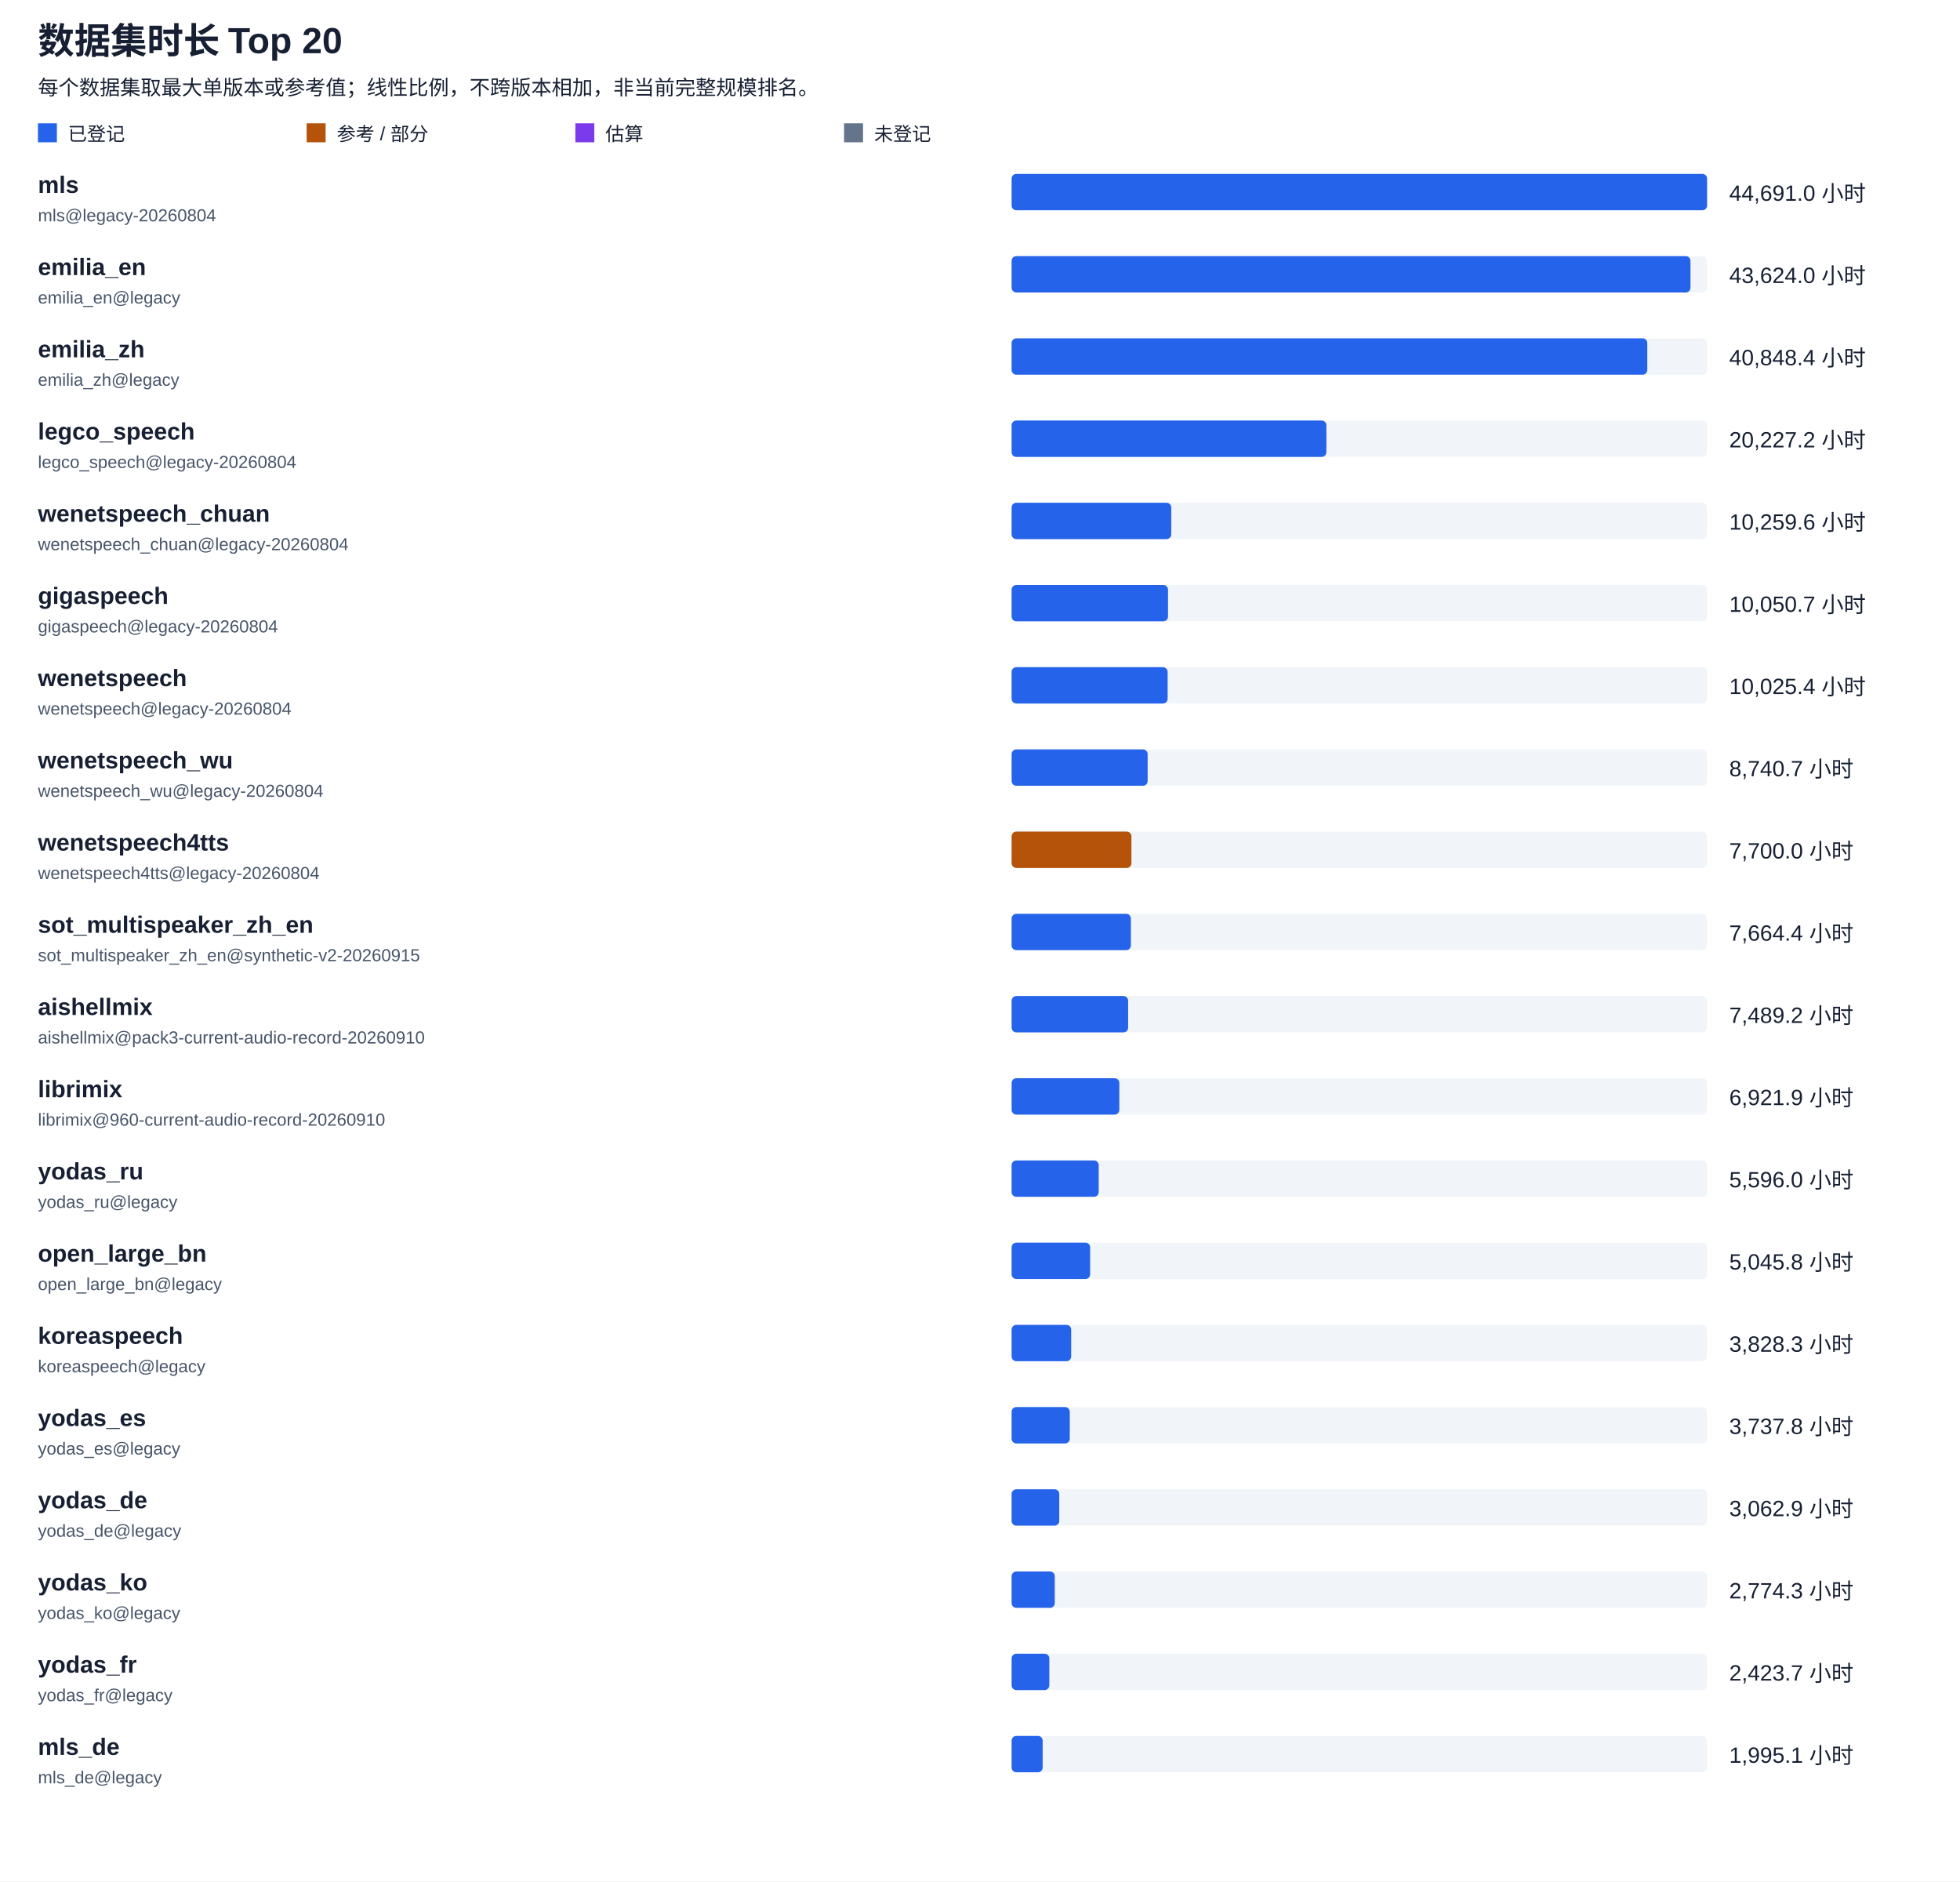
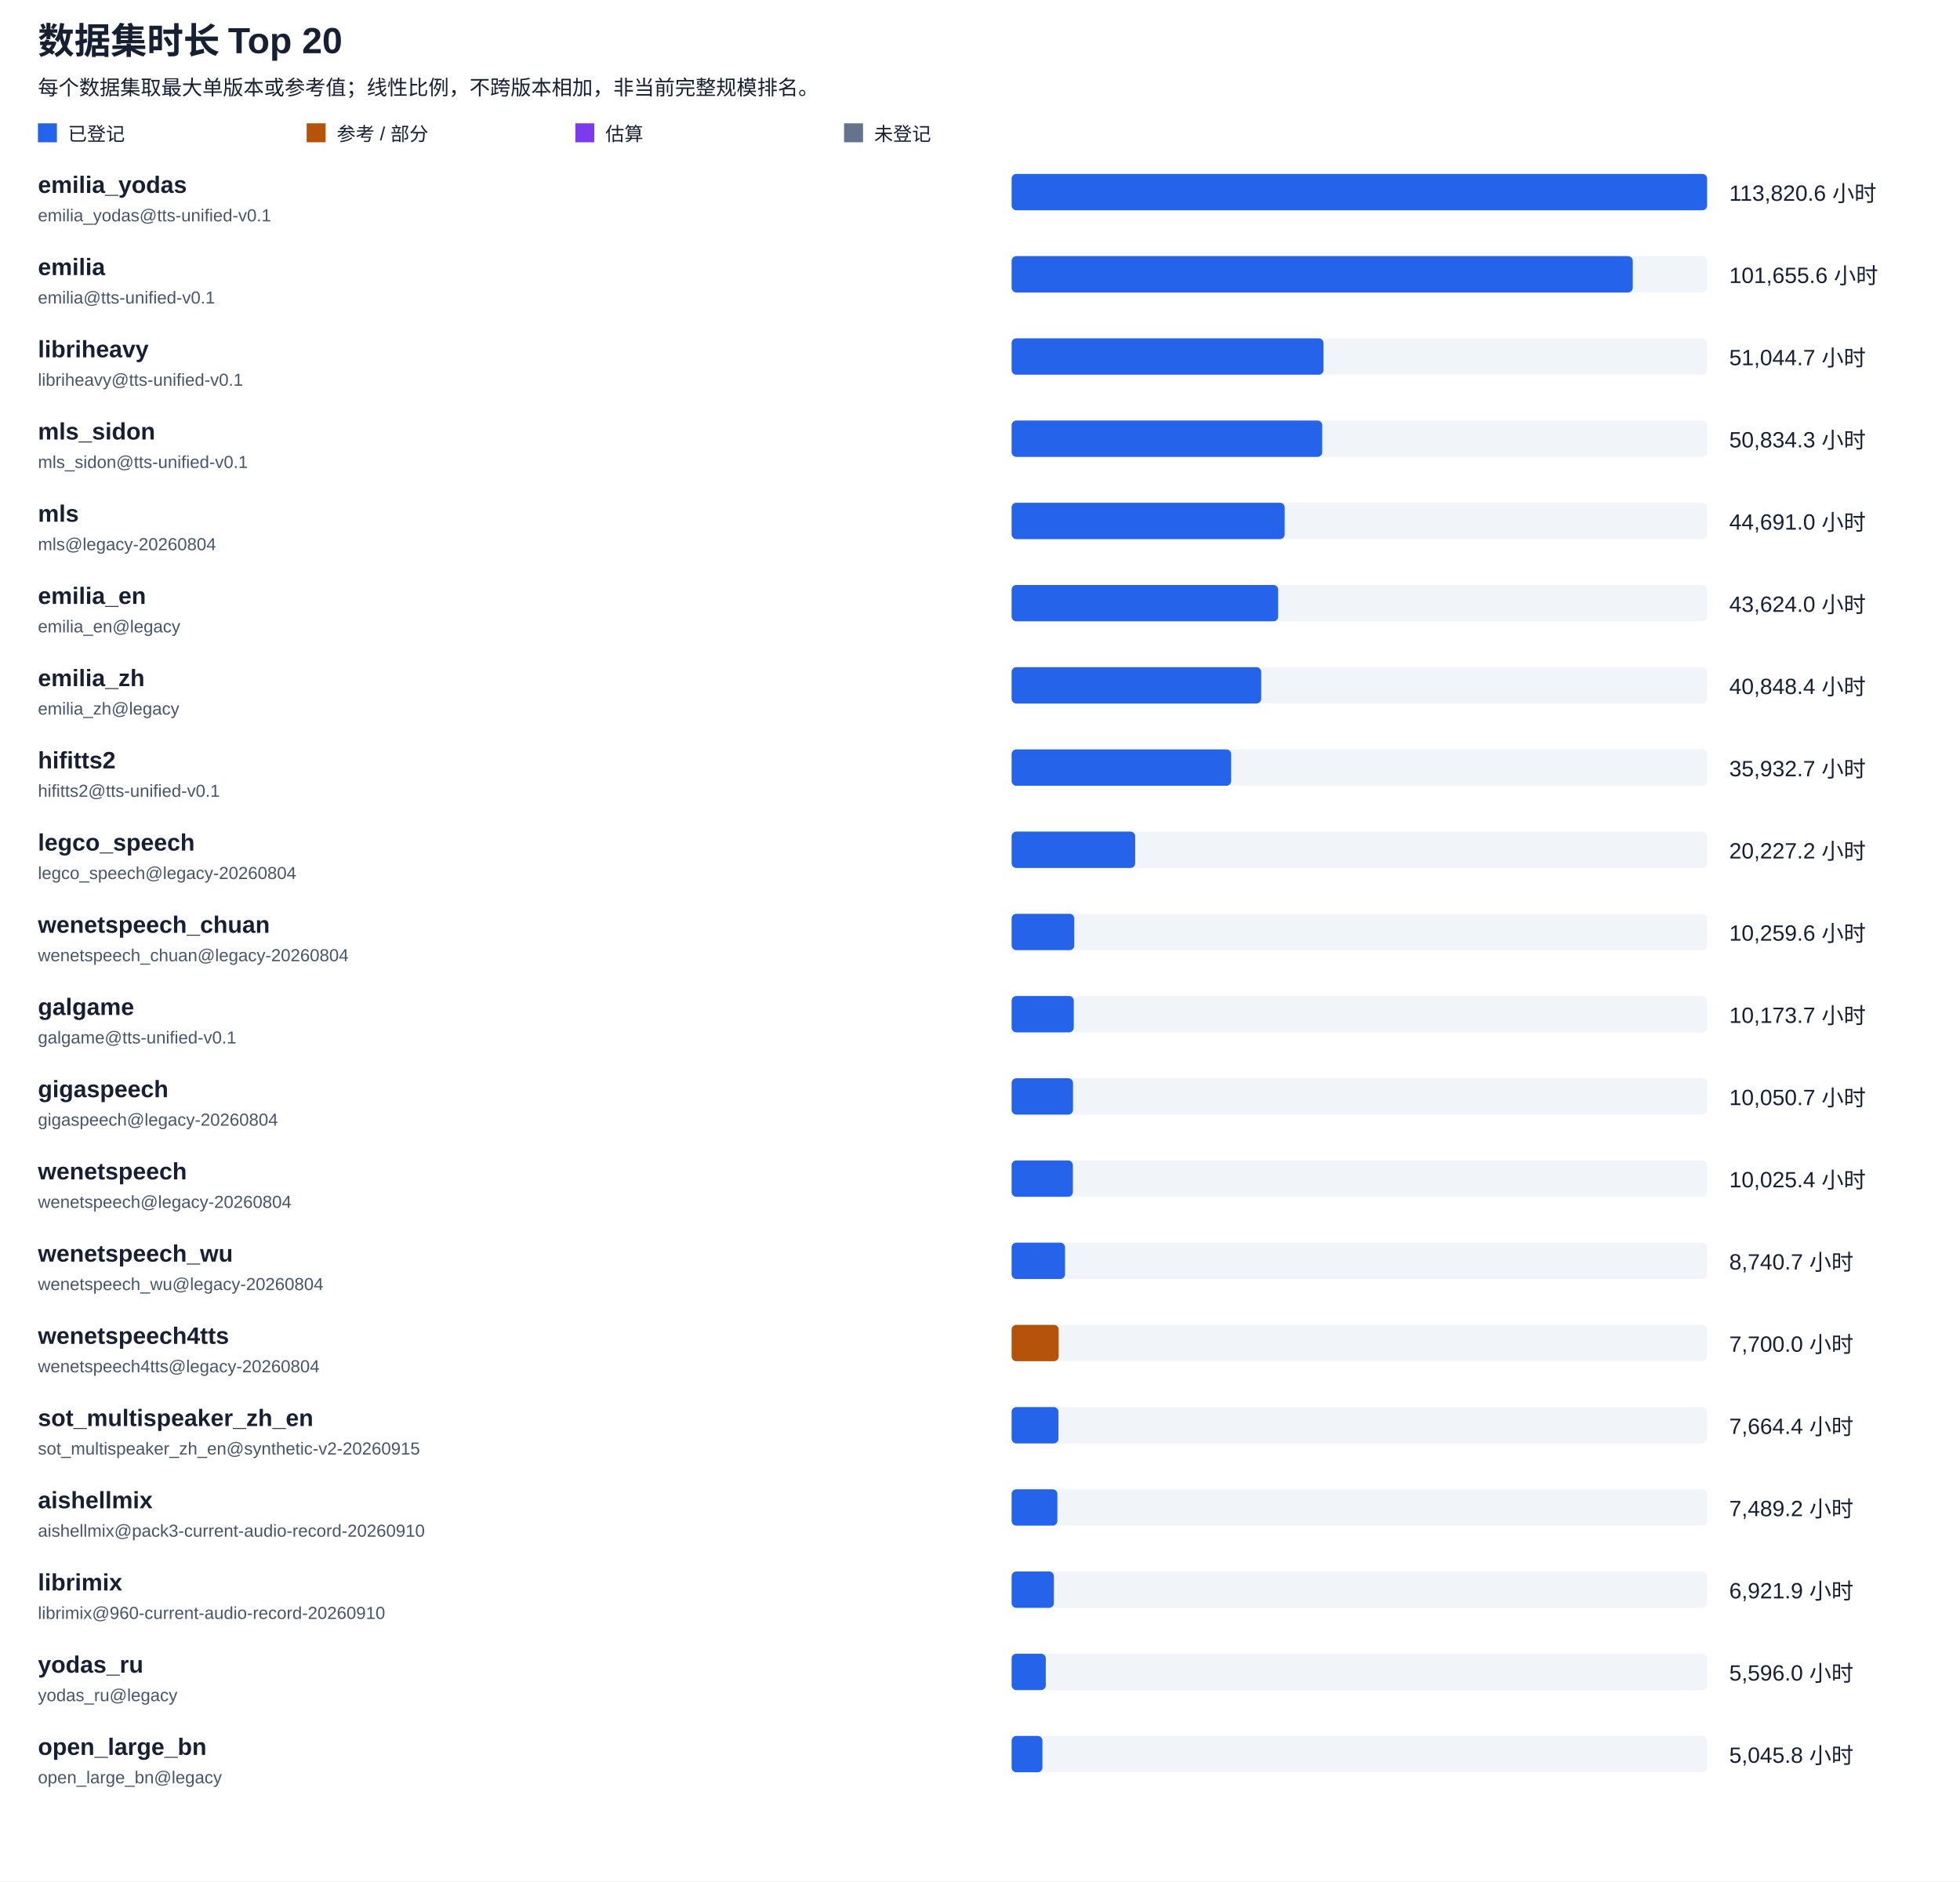
<svg xmlns="http://www.w3.org/2000/svg" width="1240" height="1190" viewBox="0 0 1240 1190" role="img" aria-labelledby="title desc">
  <rect width="100%" height="100%" fill="white" />
  <g font-family="Arial, Noto Sans CJK SC, Microsoft YaHei, sans-serif" fill="#172033">
    <text x="24" y="34" font-size="23" font-weight="700">数据集时长 Top 20</text>
    <text x="24" y="60" font-size="13">每个数据集取最大单版本或参考值；线性比例，不跨版本相加，非当前完整规模排名。</text>
    <rect x="24" y="78" width="12" height="12" fill="#2563eb" />
    <text x="43" y="89" font-size="12">已登记</text>
    <rect x="194" y="78" width="12" height="12" fill="#b45309" />
    <text x="213" y="89" font-size="12">参考 / 部分</text>
    <rect x="364" y="78" width="12" height="12" fill="#7c3aed" />
    <text x="383" y="89" font-size="12">估算</text>
    <rect x="534" y="78" width="12" height="12" fill="#64748b" />
    <text x="553" y="89" font-size="12">未登记</text>
-     <text x="24" y="122" font-size="15" font-weight="600">mls</text>
-     <text x="24" y="140" font-size="11" fill="#475569">mls@legacy-20260804</text>
+     <text x="24" y="122" font-size="15" font-weight="600">emilia_yodas</text>
+     <text x="24" y="140" font-size="11" fill="#475569">emilia_yodas@tts-unified-v0.1</text>
    <rect x="640" y="110" width="440" height="23" rx="3" fill="#f1f5f9" />
    <rect x="640" y="110" width="440.00" height="23" rx="3" fill="#2563eb" />
-     <text x="1094" y="127" font-size="14">44,691.0 小时</text>
-     <text x="24" y="174" font-size="15" font-weight="600">emilia_en</text>
-     <text x="24" y="192" font-size="11" fill="#475569">emilia_en@legacy</text>
+     <text x="1094" y="127" font-size="14">113,820.6 小时</text>
+     <text x="24" y="174" font-size="15" font-weight="600">emilia</text>
+     <text x="24" y="192" font-size="11" fill="#475569">emilia@tts-unified-v0.1</text>
    <rect x="640" y="162" width="440" height="23" rx="3" fill="#f1f5f9" />
-     <rect x="640" y="162" width="429.49" height="23" rx="3" fill="#2563eb" />
-     <text x="1094" y="179" font-size="14">43,624.0 小时</text>
-     <text x="24" y="226" font-size="15" font-weight="600">emilia_zh</text>
-     <text x="24" y="244" font-size="11" fill="#475569">emilia_zh@legacy</text>
+     <rect x="640" y="162" width="392.97" height="23" rx="3" fill="#2563eb" />
+     <text x="1094" y="179" font-size="14">101,655.6 小时</text>
+     <text x="24" y="226" font-size="15" font-weight="600">libriheavy</text>
+     <text x="24" y="244" font-size="11" fill="#475569">libriheavy@tts-unified-v0.1</text>
    <rect x="640" y="214" width="440" height="23" rx="3" fill="#f1f5f9" />
-     <rect x="640" y="214" width="402.17" height="23" rx="3" fill="#2563eb" />
-     <text x="1094" y="231" font-size="14">40,848.4 小时</text>
-     <text x="24" y="278" font-size="15" font-weight="600">legco_speech</text>
-     <text x="24" y="296" font-size="11" fill="#475569">legco_speech@legacy-20260804</text>
+     <rect x="640" y="214" width="197.33" height="23" rx="3" fill="#2563eb" />
+     <text x="1094" y="231" font-size="14">51,044.7 小时</text>
+     <text x="24" y="278" font-size="15" font-weight="600">mls_sidon</text>
+     <text x="24" y="296" font-size="11" fill="#475569">mls_sidon@tts-unified-v0.1</text>
    <rect x="640" y="266" width="440" height="23" rx="3" fill="#f1f5f9" />
-     <rect x="640" y="266" width="199.14" height="23" rx="3" fill="#2563eb" />
-     <text x="1094" y="283" font-size="14">20,227.2 小时</text>
-     <text x="24" y="330" font-size="15" font-weight="600">wenetspeech_chuan</text>
-     <text x="24" y="348" font-size="11" fill="#475569">wenetspeech_chuan@legacy-20260804</text>
+     <rect x="640" y="266" width="196.51" height="23" rx="3" fill="#2563eb" />
+     <text x="1094" y="283" font-size="14">50,834.3 小时</text>
+     <text x="24" y="330" font-size="15" font-weight="600">mls</text>
+     <text x="24" y="348" font-size="11" fill="#475569">mls@legacy-20260804</text>
    <rect x="640" y="318" width="440" height="23" rx="3" fill="#f1f5f9" />
-     <rect x="640" y="318" width="101.01" height="23" rx="3" fill="#2563eb" />
-     <text x="1094" y="335" font-size="14">10,259.6 小时</text>
-     <text x="24" y="382" font-size="15" font-weight="600">gigaspeech</text>
-     <text x="24" y="400" font-size="11" fill="#475569">gigaspeech@legacy-20260804</text>
+     <rect x="640" y="318" width="172.76" height="23" rx="3" fill="#2563eb" />
+     <text x="1094" y="335" font-size="14">44,691.0 小时</text>
+     <text x="24" y="382" font-size="15" font-weight="600">emilia_en</text>
+     <text x="24" y="400" font-size="11" fill="#475569">emilia_en@legacy</text>
    <rect x="640" y="370" width="440" height="23" rx="3" fill="#f1f5f9" />
-     <rect x="640" y="370" width="98.95" height="23" rx="3" fill="#2563eb" />
-     <text x="1094" y="387" font-size="14">10,050.7 小时</text>
-     <text x="24" y="434" font-size="15" font-weight="600">wenetspeech</text>
-     <text x="24" y="452" font-size="11" fill="#475569">wenetspeech@legacy-20260804</text>
+     <rect x="640" y="370" width="168.64" height="23" rx="3" fill="#2563eb" />
+     <text x="1094" y="387" font-size="14">43,624.0 小时</text>
+     <text x="24" y="434" font-size="15" font-weight="600">emilia_zh</text>
+     <text x="24" y="452" font-size="11" fill="#475569">emilia_zh@legacy</text>
    <rect x="640" y="422" width="440" height="23" rx="3" fill="#f1f5f9" />
-     <rect x="640" y="422" width="98.70" height="23" rx="3" fill="#2563eb" />
-     <text x="1094" y="439" font-size="14">10,025.4 小时</text>
-     <text x="24" y="486" font-size="15" font-weight="600">wenetspeech_wu</text>
-     <text x="24" y="504" font-size="11" fill="#475569">wenetspeech_wu@legacy-20260804</text>
+     <rect x="640" y="422" width="157.91" height="23" rx="3" fill="#2563eb" />
+     <text x="1094" y="439" font-size="14">40,848.4 小时</text>
+     <text x="24" y="486" font-size="15" font-weight="600">hifitts2</text>
+     <text x="24" y="504" font-size="11" fill="#475569">hifitts2@tts-unified-v0.1</text>
    <rect x="640" y="474" width="440" height="23" rx="3" fill="#f1f5f9" />
-     <rect x="640" y="474" width="86.06" height="23" rx="3" fill="#2563eb" />
-     <text x="1094" y="491" font-size="14">8,740.7 小时</text>
-     <text x="24" y="538" font-size="15" font-weight="600">wenetspeech4tts</text>
-     <text x="24" y="556" font-size="11" fill="#475569">wenetspeech4tts@legacy-20260804</text>
+     <rect x="640" y="474" width="138.91" height="23" rx="3" fill="#2563eb" />
+     <text x="1094" y="491" font-size="14">35,932.7 小时</text>
+     <text x="24" y="538" font-size="15" font-weight="600">legco_speech</text>
+     <text x="24" y="556" font-size="11" fill="#475569">legco_speech@legacy-20260804</text>
    <rect x="640" y="526" width="440" height="23" rx="3" fill="#f1f5f9" />
-     <rect x="640" y="526" width="75.81" height="23" rx="3" fill="#b45309" />
-     <text x="1094" y="543" font-size="14">7,700.0 小时</text>
-     <text x="24" y="590" font-size="15" font-weight="600">sot_multispeaker_zh_en</text>
-     <text x="24" y="608" font-size="11" fill="#475569">sot_multispeaker_zh_en@synthetic-v2-20260915</text>
+     <rect x="640" y="526" width="78.19" height="23" rx="3" fill="#2563eb" />
+     <text x="1094" y="543" font-size="14">20,227.2 小时</text>
+     <text x="24" y="590" font-size="15" font-weight="600">wenetspeech_chuan</text>
+     <text x="24" y="608" font-size="11" fill="#475569">wenetspeech_chuan@legacy-20260804</text>
    <rect x="640" y="578" width="440" height="23" rx="3" fill="#f1f5f9" />
-     <rect x="640" y="578" width="75.46" height="23" rx="3" fill="#2563eb" />
-     <text x="1094" y="595" font-size="14">7,664.4 小时</text>
-     <text x="24" y="642" font-size="15" font-weight="600">aishellmix</text>
-     <text x="24" y="660" font-size="11" fill="#475569">aishellmix@pack3-current-audio-record-20260910</text>
+     <rect x="640" y="578" width="39.66" height="23" rx="3" fill="#2563eb" />
+     <text x="1094" y="595" font-size="14">10,259.6 小时</text>
+     <text x="24" y="642" font-size="15" font-weight="600">galgame</text>
+     <text x="24" y="660" font-size="11" fill="#475569">galgame@tts-unified-v0.1</text>
    <rect x="640" y="630" width="440" height="23" rx="3" fill="#f1f5f9" />
-     <rect x="640" y="630" width="73.73" height="23" rx="3" fill="#2563eb" />
-     <text x="1094" y="647" font-size="14">7,489.2 小时</text>
-     <text x="24" y="694" font-size="15" font-weight="600">librimix</text>
-     <text x="24" y="712" font-size="11" fill="#475569">librimix@960-current-audio-record-20260910</text>
+     <rect x="640" y="630" width="39.33" height="23" rx="3" fill="#2563eb" />
+     <text x="1094" y="647" font-size="14">10,173.7 小时</text>
+     <text x="24" y="694" font-size="15" font-weight="600">gigaspeech</text>
+     <text x="24" y="712" font-size="11" fill="#475569">gigaspeech@legacy-20260804</text>
    <rect x="640" y="682" width="440" height="23" rx="3" fill="#f1f5f9" />
-     <rect x="640" y="682" width="68.15" height="23" rx="3" fill="#2563eb" />
-     <text x="1094" y="699" font-size="14">6,921.9 小时</text>
-     <text x="24" y="746" font-size="15" font-weight="600">yodas_ru</text>
-     <text x="24" y="764" font-size="11" fill="#475569">yodas_ru@legacy</text>
+     <rect x="640" y="682" width="38.85" height="23" rx="3" fill="#2563eb" />
+     <text x="1094" y="699" font-size="14">10,050.7 小时</text>
+     <text x="24" y="746" font-size="15" font-weight="600">wenetspeech</text>
+     <text x="24" y="764" font-size="11" fill="#475569">wenetspeech@legacy-20260804</text>
    <rect x="640" y="734" width="440" height="23" rx="3" fill="#f1f5f9" />
-     <rect x="640" y="734" width="55.10" height="23" rx="3" fill="#2563eb" />
-     <text x="1094" y="751" font-size="14">5,596.0 小时</text>
-     <text x="24" y="798" font-size="15" font-weight="600">open_large_bn</text>
-     <text x="24" y="816" font-size="11" fill="#475569">open_large_bn@legacy</text>
+     <rect x="640" y="734" width="38.76" height="23" rx="3" fill="#2563eb" />
+     <text x="1094" y="751" font-size="14">10,025.4 小时</text>
+     <text x="24" y="798" font-size="15" font-weight="600">wenetspeech_wu</text>
+     <text x="24" y="816" font-size="11" fill="#475569">wenetspeech_wu@legacy-20260804</text>
    <rect x="640" y="786" width="440" height="23" rx="3" fill="#f1f5f9" />
-     <rect x="640" y="786" width="49.68" height="23" rx="3" fill="#2563eb" />
-     <text x="1094" y="803" font-size="14">5,045.8 小时</text>
-     <text x="24" y="850" font-size="15" font-weight="600">koreaspeech</text>
-     <text x="24" y="868" font-size="11" fill="#475569">koreaspeech@legacy</text>
+     <rect x="640" y="786" width="33.79" height="23" rx="3" fill="#2563eb" />
+     <text x="1094" y="803" font-size="14">8,740.7 小时</text>
+     <text x="24" y="850" font-size="15" font-weight="600">wenetspeech4tts</text>
+     <text x="24" y="868" font-size="11" fill="#475569">wenetspeech4tts@legacy-20260804</text>
    <rect x="640" y="838" width="440" height="23" rx="3" fill="#f1f5f9" />
-     <rect x="640" y="838" width="37.69" height="23" rx="3" fill="#2563eb" />
-     <text x="1094" y="855" font-size="14">3,828.3 小时</text>
-     <text x="24" y="902" font-size="15" font-weight="600">yodas_es</text>
-     <text x="24" y="920" font-size="11" fill="#475569">yodas_es@legacy</text>
+     <rect x="640" y="838" width="29.77" height="23" rx="3" fill="#b45309" />
+     <text x="1094" y="855" font-size="14">7,700.0 小时</text>
+     <text x="24" y="902" font-size="15" font-weight="600">sot_multispeaker_zh_en</text>
+     <text x="24" y="920" font-size="11" fill="#475569">sot_multispeaker_zh_en@synthetic-v2-20260915</text>
    <rect x="640" y="890" width="440" height="23" rx="3" fill="#f1f5f9" />
-     <rect x="640" y="890" width="36.80" height="23" rx="3" fill="#2563eb" />
-     <text x="1094" y="907" font-size="14">3,737.8 小时</text>
-     <text x="24" y="954" font-size="15" font-weight="600">yodas_de</text>
-     <text x="24" y="972" font-size="11" fill="#475569">yodas_de@legacy</text>
+     <rect x="640" y="890" width="29.63" height="23" rx="3" fill="#2563eb" />
+     <text x="1094" y="907" font-size="14">7,664.4 小时</text>
+     <text x="24" y="954" font-size="15" font-weight="600">aishellmix</text>
+     <text x="24" y="972" font-size="11" fill="#475569">aishellmix@pack3-current-audio-record-20260910</text>
    <rect x="640" y="942" width="440" height="23" rx="3" fill="#f1f5f9" />
-     <rect x="640" y="942" width="30.16" height="23" rx="3" fill="#2563eb" />
-     <text x="1094" y="959" font-size="14">3,062.9 小时</text>
-     <text x="24" y="1006" font-size="15" font-weight="600">yodas_ko</text>
-     <text x="24" y="1024" font-size="11" fill="#475569">yodas_ko@legacy</text>
+     <rect x="640" y="942" width="28.95" height="23" rx="3" fill="#2563eb" />
+     <text x="1094" y="959" font-size="14">7,489.2 小时</text>
+     <text x="24" y="1006" font-size="15" font-weight="600">librimix</text>
+     <text x="24" y="1024" font-size="11" fill="#475569">librimix@960-current-audio-record-20260910</text>
    <rect x="640" y="994" width="440" height="23" rx="3" fill="#f1f5f9" />
-     <rect x="640" y="994" width="27.31" height="23" rx="3" fill="#2563eb" />
-     <text x="1094" y="1011" font-size="14">2,774.3 小时</text>
-     <text x="24" y="1058" font-size="15" font-weight="600">yodas_fr</text>
-     <text x="24" y="1076" font-size="11" fill="#475569">yodas_fr@legacy</text>
+     <rect x="640" y="994" width="26.76" height="23" rx="3" fill="#2563eb" />
+     <text x="1094" y="1011" font-size="14">6,921.9 小时</text>
+     <text x="24" y="1058" font-size="15" font-weight="600">yodas_ru</text>
+     <text x="24" y="1076" font-size="11" fill="#475569">yodas_ru@legacy</text>
    <rect x="640" y="1046" width="440" height="23" rx="3" fill="#f1f5f9" />
-     <rect x="640" y="1046" width="23.86" height="23" rx="3" fill="#2563eb" />
-     <text x="1094" y="1063" font-size="14">2,423.7 小时</text>
-     <text x="24" y="1110" font-size="15" font-weight="600">mls_de</text>
-     <text x="24" y="1128" font-size="11" fill="#475569">mls_de@legacy</text>
+     <rect x="640" y="1046" width="21.63" height="23" rx="3" fill="#2563eb" />
+     <text x="1094" y="1063" font-size="14">5,596.0 小时</text>
+     <text x="24" y="1110" font-size="15" font-weight="600">open_large_bn</text>
+     <text x="24" y="1128" font-size="11" fill="#475569">open_large_bn@legacy</text>
    <rect x="640" y="1098" width="440" height="23" rx="3" fill="#f1f5f9" />
-     <rect x="640" y="1098" width="19.64" height="23" rx="3" fill="#2563eb" />
-     <text x="1094" y="1115" font-size="14">1,995.1 小时</text>
+     <rect x="640" y="1098" width="19.51" height="23" rx="3" fill="#2563eb" />
+     <text x="1094" y="1115" font-size="14">5,045.8 小时</text>
  </g>
</svg>
